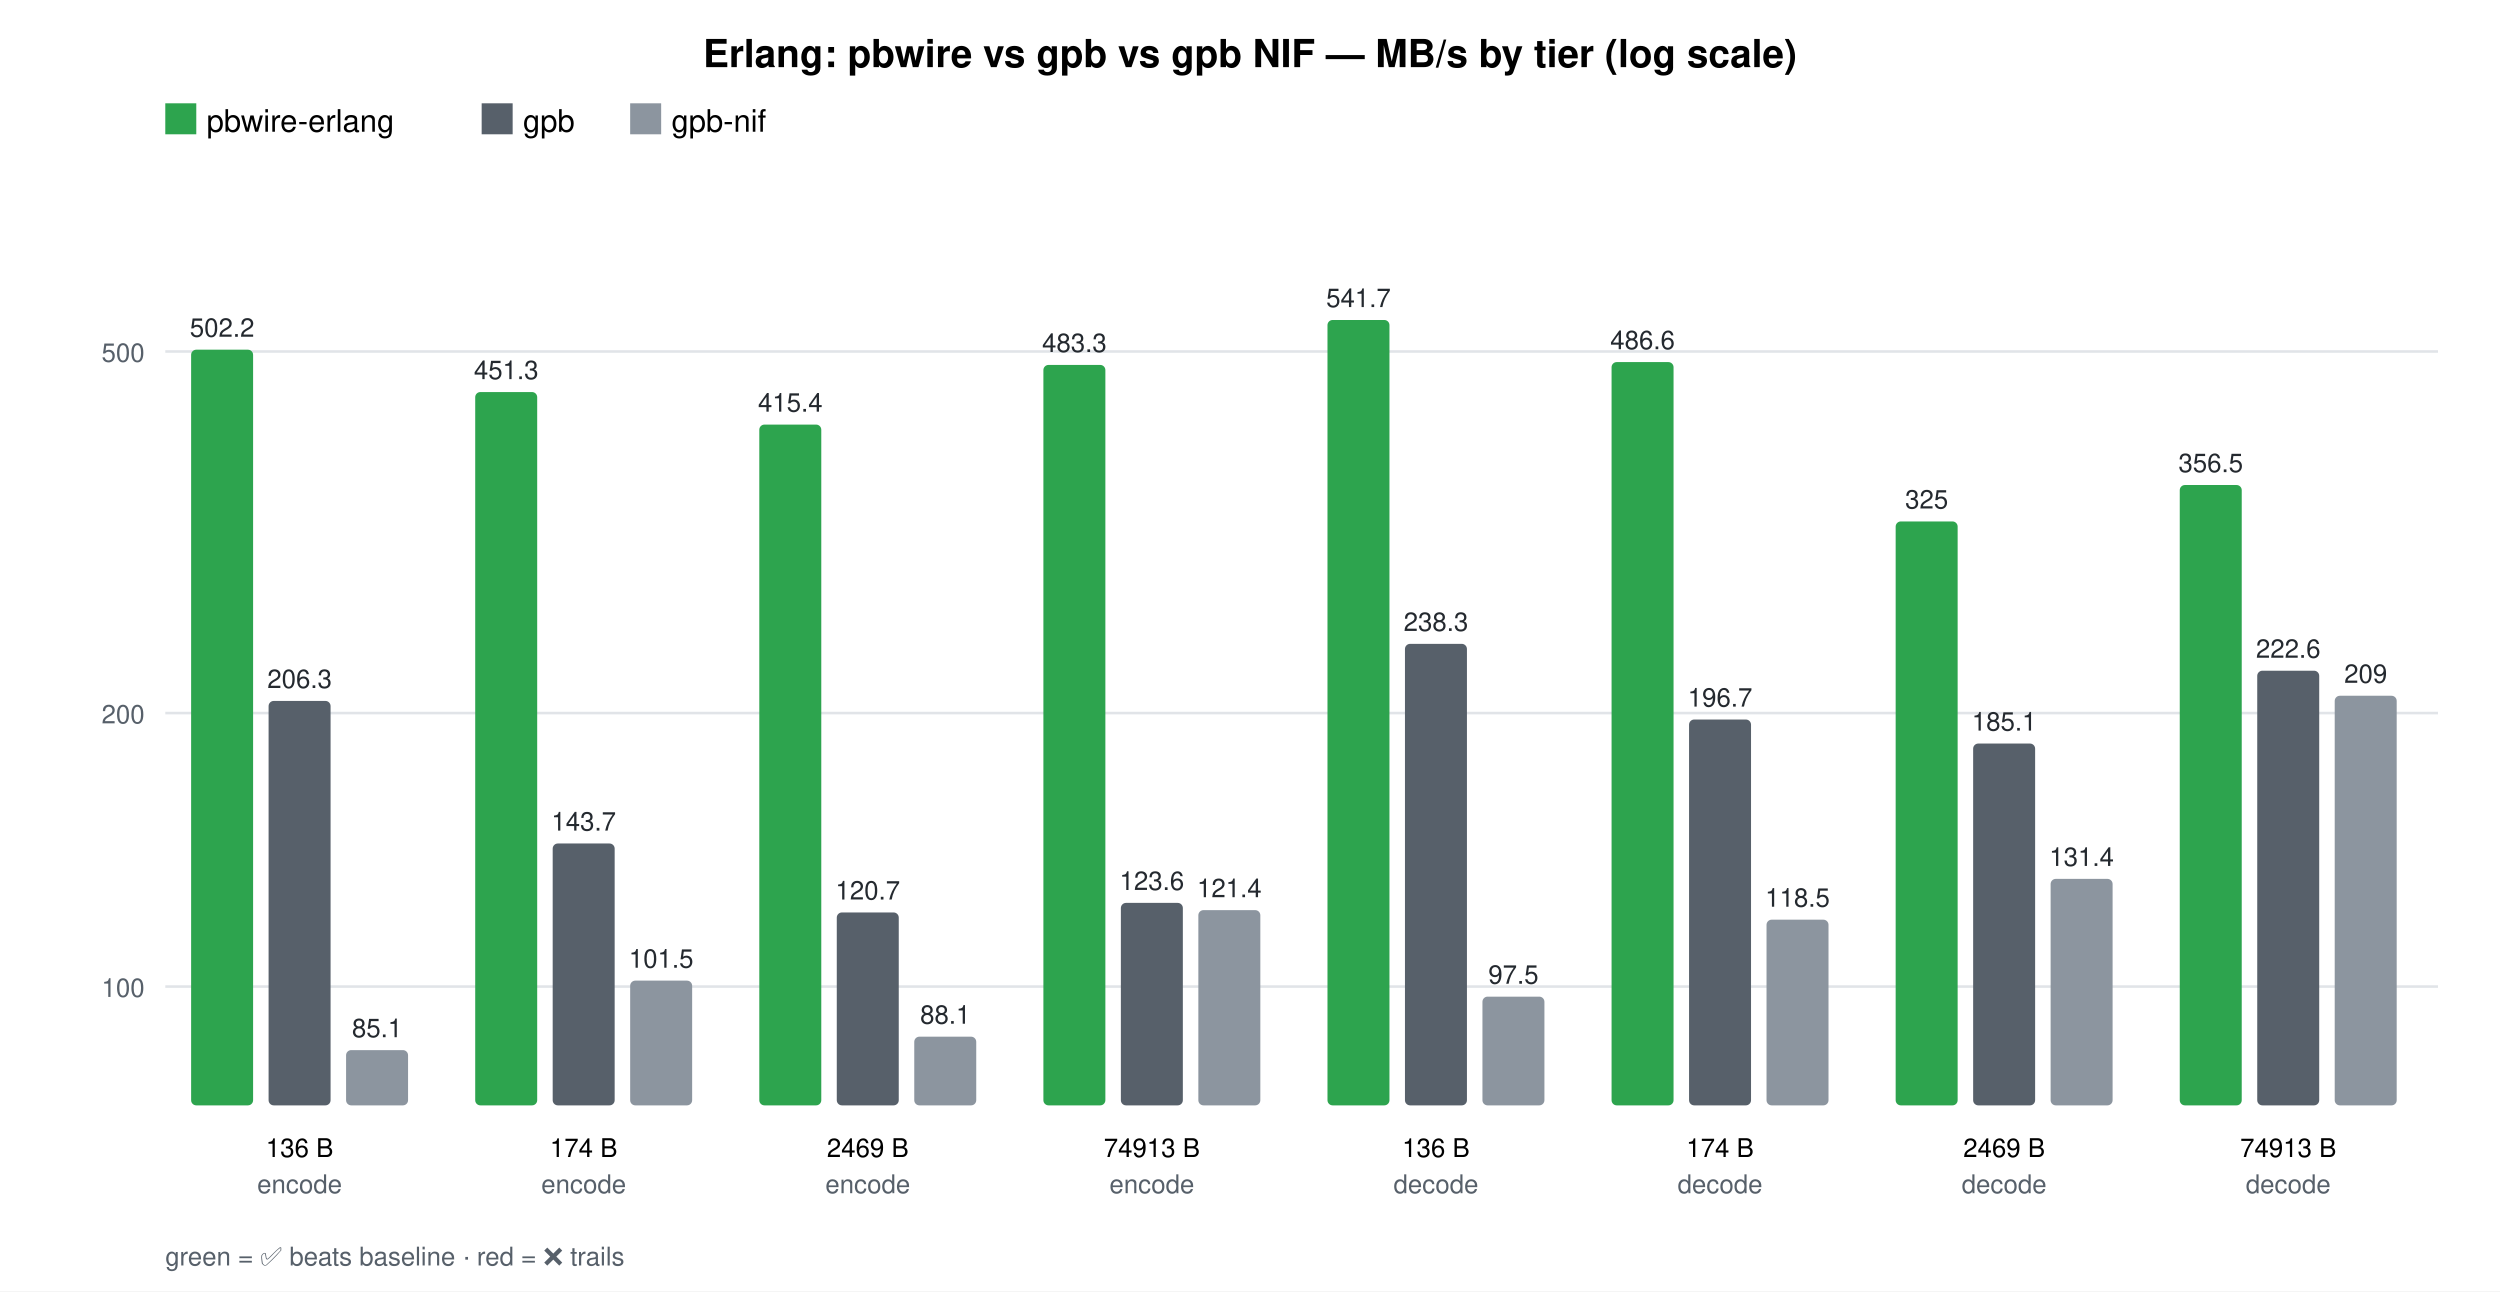
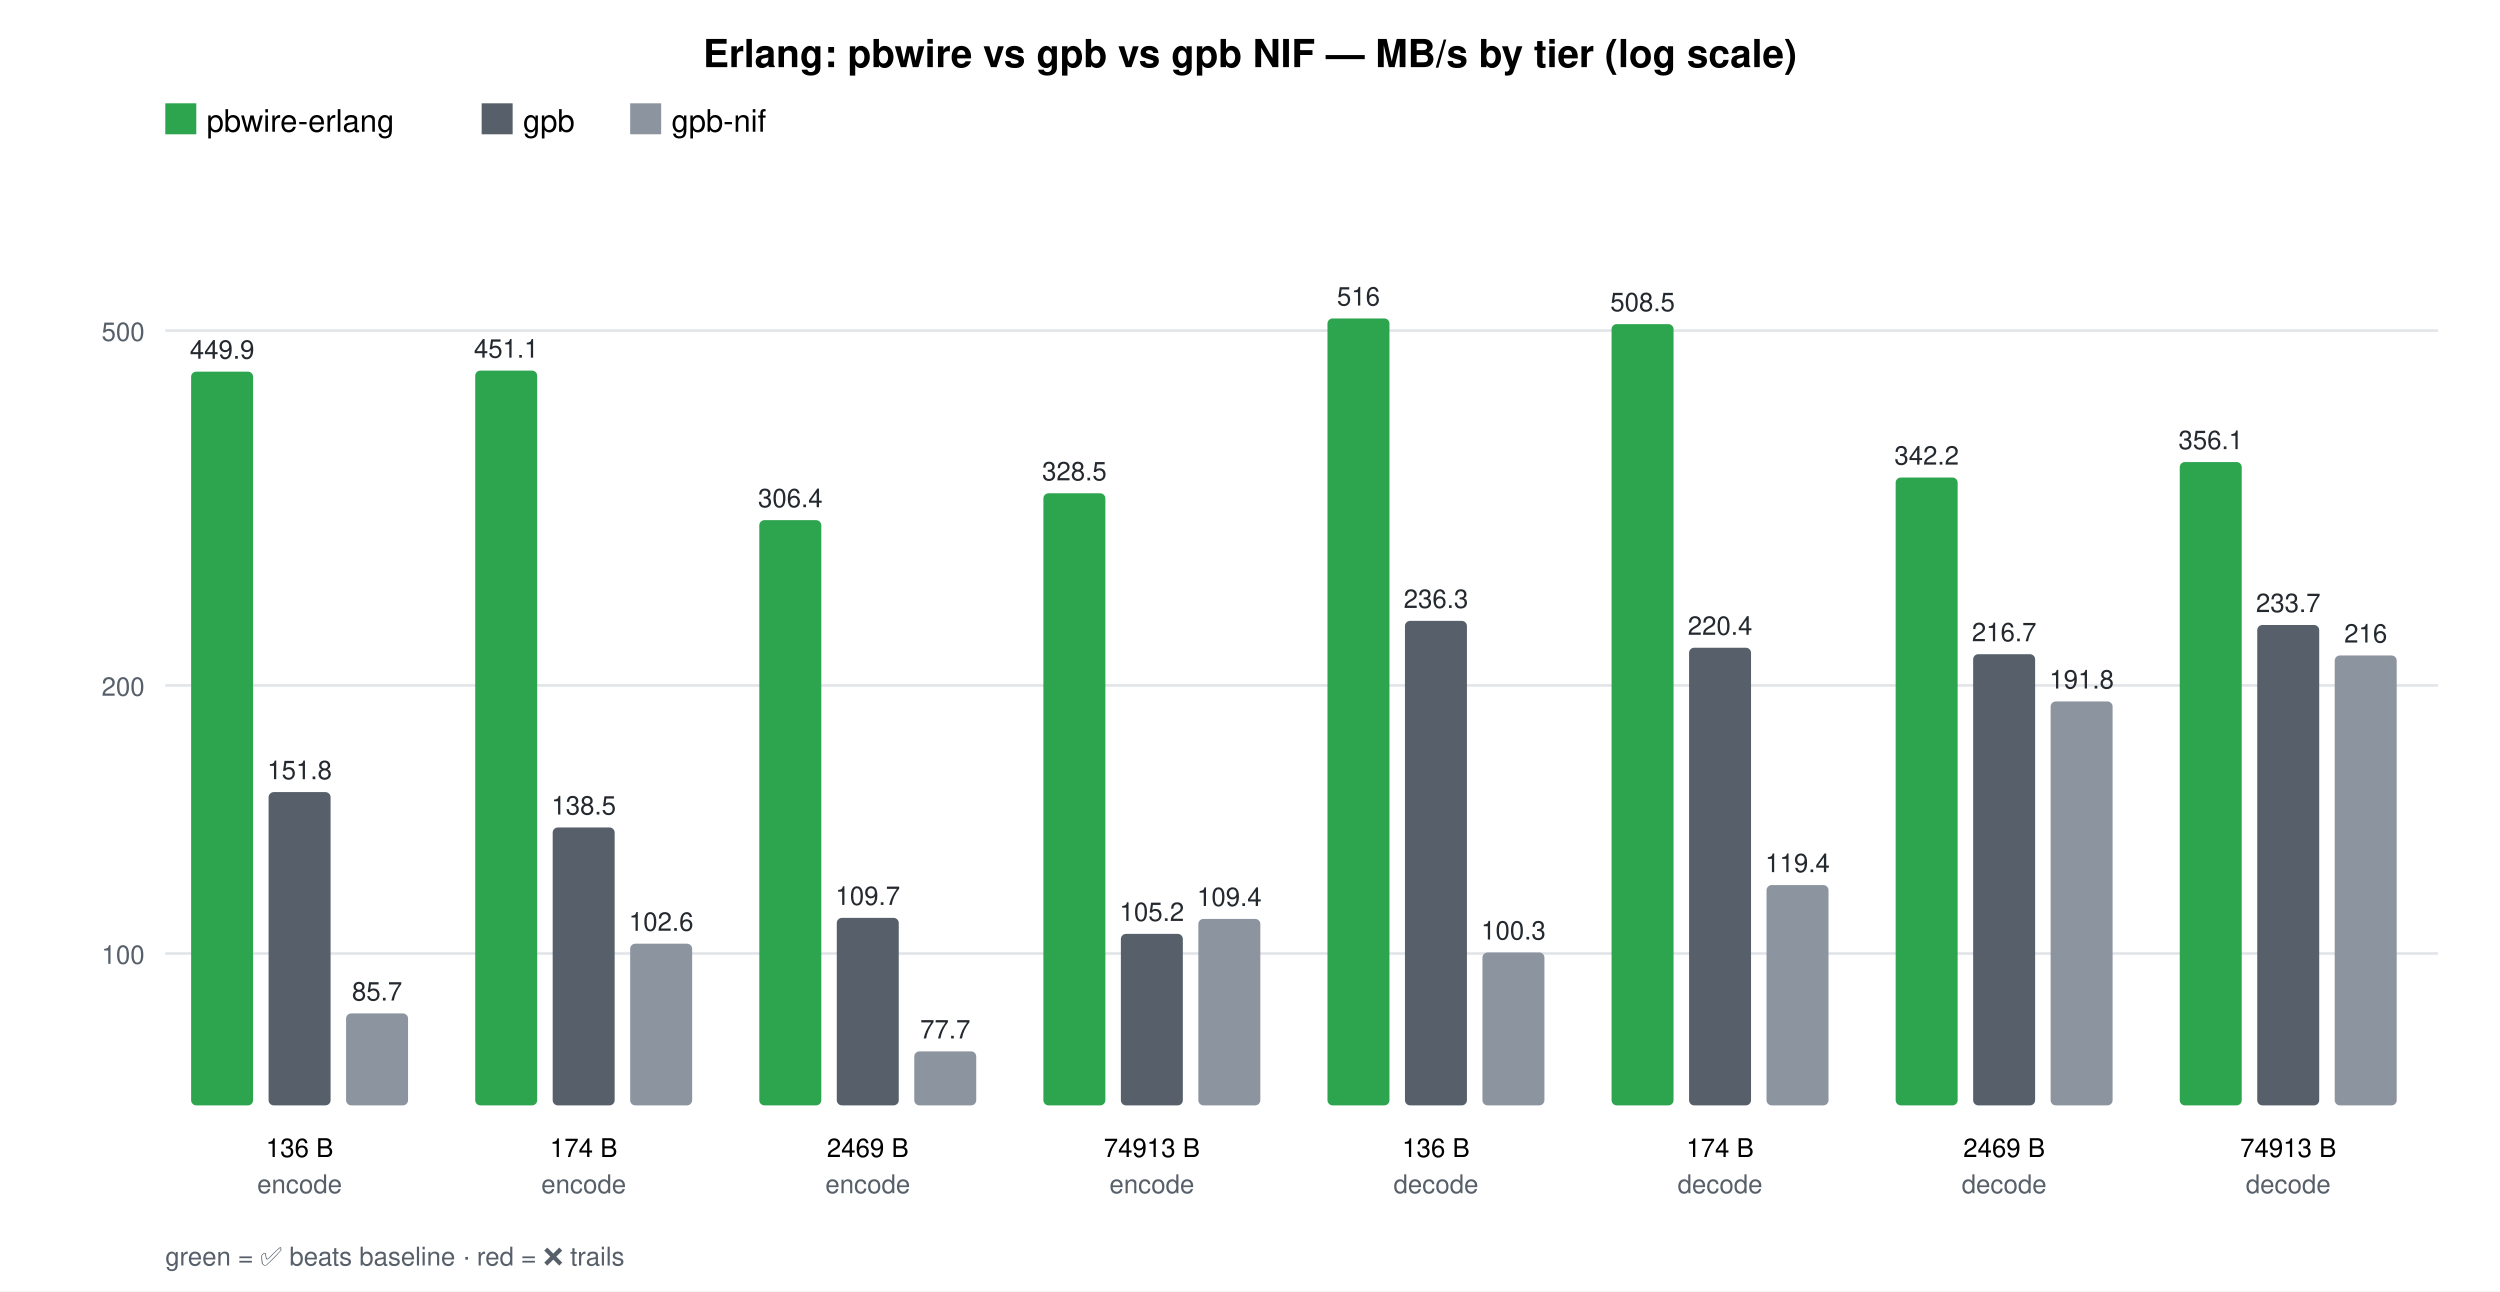
<svg xmlns="http://www.w3.org/2000/svg" width="968" height="500" font-family="Helvetica, Arial, sans-serif">
  <rect width="968" height="500" fill="#ffffff" />
  <text x="484.0" y="26" text-anchor="middle" font-size="15" font-weight="bold">Erlang: pbwire vs gpb vs gpb NIF — MB/s by tier (log scale)</text>
  <rect x="64" y="40" width="12" height="12" fill="#2da44e" />
  <text x="80" y="51" font-size="12">pbwire-erlang</text>
  <rect x="186.5" y="40" width="12" height="12" fill="#57606a" />
  <text x="202.5" y="51" font-size="12">gpb</text>
  <rect x="244.0" y="40" width="12" height="12" fill="#8c959f" />
  <text x="260.0" y="51" font-size="12">gpb-nif</text>
-   <line x1="64" y1="382.0" x2="944" y2="382.0" stroke="#e1e4e8" />
-   <text x="56" y="386.0" text-anchor="end" font-size="10" fill="#57606a">100</text>
-   <line x1="64" y1="276.1" x2="944" y2="276.1" stroke="#e1e4e8" />
-   <text x="56" y="280.1" text-anchor="end" font-size="10" fill="#57606a">200</text>
-   <line x1="64" y1="136.1" x2="944" y2="136.1" stroke="#e1e4e8" />
-   <text x="56" y="140.1" text-anchor="end" font-size="10" fill="#57606a">500</text>
+   <line x1="64" y1="369.2" x2="944" y2="369.2" stroke="#e1e4e8" />
+   <text x="56" y="373.2" text-anchor="end" font-size="10" fill="#57606a">100</text>
+   <line x1="64" y1="265.4" x2="944" y2="265.4" stroke="#e1e4e8" />
+   <text x="56" y="269.4" text-anchor="end" font-size="10" fill="#57606a">200</text>
+   <line x1="64" y1="128.0" x2="944" y2="128.0" stroke="#e1e4e8" />
+   <text x="56" y="132.0" text-anchor="end" font-size="10" fill="#57606a">500</text>
  <text x="116.0" y="448" text-anchor="middle" font-size="10">136 B</text>
  <text x="116.0" y="462" text-anchor="middle" font-size="10" fill="#57606a">encode</text>
-   <rect x="74.0" y="135.4" width="24" height="292.6" rx="2" fill="#2da44e" />
-   <text x="86.0" y="130.4" text-anchor="middle" font-size="10" fill="#24292f">502.2</text>
-   <rect x="104.0" y="271.4" width="24" height="156.6" rx="2" fill="#57606a" />
-   <text x="116.0" y="266.4" text-anchor="middle" font-size="10" fill="#24292f">206.3</text>
-   <rect x="134.0" y="406.6" width="24" height="21.4" rx="2" fill="#8c959f" />
-   <text x="146.0" y="401.6" text-anchor="middle" font-size="10" fill="#24292f">85.1</text>
+   <rect x="74.0" y="143.9" width="24" height="284.1" rx="2" fill="#2da44e" />
+   <text x="86.0" y="138.9" text-anchor="middle" font-size="10" fill="#24292f">449.9</text>
+   <rect x="104.0" y="306.7" width="24" height="121.3" rx="2" fill="#57606a" />
+   <text x="116.0" y="301.7" text-anchor="middle" font-size="10" fill="#24292f">151.8</text>
+   <rect x="134.0" y="392.4" width="24" height="35.6" rx="2" fill="#8c959f" />
+   <text x="146.0" y="387.4" text-anchor="middle" font-size="10" fill="#24292f">85.7</text>
  <text x="226.0" y="448" text-anchor="middle" font-size="10">174 B</text>
  <text x="226.0" y="462" text-anchor="middle" font-size="10" fill="#57606a">encode</text>
-   <rect x="184.0" y="151.8" width="24" height="276.2" rx="2" fill="#2da44e" />
-   <text x="196.0" y="146.8" text-anchor="middle" font-size="10" fill="#24292f">451.3</text>
-   <rect x="214.0" y="326.6" width="24" height="101.4" rx="2" fill="#57606a" />
-   <text x="226.0" y="321.6" text-anchor="middle" font-size="10" fill="#24292f">143.7</text>
-   <rect x="244.0" y="379.7" width="24" height="48.3" rx="2" fill="#8c959f" />
-   <text x="256.0" y="374.7" text-anchor="middle" font-size="10" fill="#24292f">101.5</text>
+   <rect x="184.0" y="143.5" width="24" height="284.5" rx="2" fill="#2da44e" />
+   <text x="196.0" y="138.5" text-anchor="middle" font-size="10" fill="#24292f">451.1</text>
+   <rect x="214.0" y="320.4" width="24" height="107.6" rx="2" fill="#57606a" />
+   <text x="226.0" y="315.4" text-anchor="middle" font-size="10" fill="#24292f">138.5</text>
+   <rect x="244.0" y="365.4" width="24" height="62.6" rx="2" fill="#8c959f" />
+   <text x="256.0" y="360.4" text-anchor="middle" font-size="10" fill="#24292f">102.6</text>
  <text x="336.0" y="448" text-anchor="middle" font-size="10">2469 B</text>
  <text x="336.0" y="462" text-anchor="middle" font-size="10" fill="#57606a">encode</text>
-   <rect x="294.0" y="164.4" width="24" height="263.6" rx="2" fill="#2da44e" />
-   <text x="306.0" y="159.4" text-anchor="middle" font-size="10" fill="#24292f">415.4</text>
-   <rect x="324.0" y="353.3" width="24" height="74.7" rx="2" fill="#57606a" />
-   <text x="336.0" y="348.3" text-anchor="middle" font-size="10" fill="#24292f">120.7</text>
-   <rect x="354.0" y="401.4" width="24" height="26.6" rx="2" fill="#8c959f" />
-   <text x="366.0" y="396.4" text-anchor="middle" font-size="10" fill="#24292f">88.1</text>
+   <rect x="294.0" y="201.4" width="24" height="226.6" rx="2" fill="#2da44e" />
+   <text x="306.0" y="196.4" text-anchor="middle" font-size="10" fill="#24292f">306.4</text>
+   <rect x="324.0" y="355.4" width="24" height="72.6" rx="2" fill="#57606a" />
+   <text x="336.0" y="350.4" text-anchor="middle" font-size="10" fill="#24292f">109.7</text>
+   <rect x="354.0" y="407.1" width="24" height="20.9" rx="2" fill="#8c959f" />
+   <text x="366.0" y="402.1" text-anchor="middle" font-size="10" fill="#24292f">77.7</text>
  <text x="446.0" y="448" text-anchor="middle" font-size="10">74913 B</text>
  <text x="446.0" y="462" text-anchor="middle" font-size="10" fill="#57606a">encode</text>
-   <rect x="404.0" y="141.3" width="24" height="286.7" rx="2" fill="#2da44e" />
-   <text x="416.0" y="136.3" text-anchor="middle" font-size="10" fill="#24292f">483.3</text>
-   <rect x="434.0" y="349.6" width="24" height="78.4" rx="2" fill="#57606a" />
-   <text x="446.0" y="344.6" text-anchor="middle" font-size="10" fill="#24292f">123.6</text>
-   <rect x="464.0" y="352.4" width="24" height="75.6" rx="2" fill="#8c959f" />
-   <text x="476.0" y="347.4" text-anchor="middle" font-size="10" fill="#24292f">121.4</text>
+   <rect x="404.0" y="191.0" width="24" height="237.0" rx="2" fill="#2da44e" />
+   <text x="416.0" y="186.0" text-anchor="middle" font-size="10" fill="#24292f">328.5</text>
+   <rect x="434.0" y="361.6" width="24" height="66.4" rx="2" fill="#57606a" />
+   <text x="446.0" y="356.6" text-anchor="middle" font-size="10" fill="#24292f">105.2</text>
+   <rect x="464.0" y="355.8" width="24" height="72.2" rx="2" fill="#8c959f" />
+   <text x="476.0" y="350.8" text-anchor="middle" font-size="10" fill="#24292f">109.4</text>
  <text x="556.0" y="448" text-anchor="middle" font-size="10">136 B</text>
  <text x="556.0" y="462" text-anchor="middle" font-size="10" fill="#57606a">decode</text>
-   <rect x="514.0" y="123.9" width="24" height="304.1" rx="2" fill="#2da44e" />
-   <text x="526.0" y="118.9" text-anchor="middle" font-size="10" fill="#24292f">541.7</text>
-   <rect x="544.0" y="249.3" width="24" height="178.7" rx="2" fill="#57606a" />
-   <text x="556.0" y="244.3" text-anchor="middle" font-size="10" fill="#24292f">238.3</text>
-   <rect x="574.0" y="385.9" width="24" height="42.1" rx="2" fill="#8c959f" />
-   <text x="586.0" y="380.9" text-anchor="middle" font-size="10" fill="#24292f">97.5</text>
+   <rect x="514.0" y="123.3" width="24" height="304.7" rx="2" fill="#2da44e" />
+   <text x="526.0" y="118.3" text-anchor="middle" font-size="10" fill="#24292f">516</text>
+   <rect x="544.0" y="240.4" width="24" height="187.6" rx="2" fill="#57606a" />
+   <text x="556.0" y="235.4" text-anchor="middle" font-size="10" fill="#24292f">236.3</text>
+   <rect x="574.0" y="368.8" width="24" height="59.2" rx="2" fill="#8c959f" />
+   <text x="586.0" y="363.8" text-anchor="middle" font-size="10" fill="#24292f">100.3</text>
  <text x="666.0" y="448" text-anchor="middle" font-size="10">174 B</text>
  <text x="666.0" y="462" text-anchor="middle" font-size="10" fill="#57606a">decode</text>
-   <rect x="624.0" y="140.2" width="24" height="287.8" rx="2" fill="#2da44e" />
-   <text x="636.0" y="135.2" text-anchor="middle" font-size="10" fill="#24292f">486.6</text>
-   <rect x="654.0" y="278.6" width="24" height="149.4" rx="2" fill="#57606a" />
-   <text x="666.0" y="273.6" text-anchor="middle" font-size="10" fill="#24292f">196.7</text>
-   <rect x="684.0" y="356.1" width="24" height="71.9" rx="2" fill="#8c959f" />
-   <text x="696.0" y="351.1" text-anchor="middle" font-size="10" fill="#24292f">118.5</text>
+   <rect x="624.0" y="125.5" width="24" height="302.5" rx="2" fill="#2da44e" />
+   <text x="636.0" y="120.5" text-anchor="middle" font-size="10" fill="#24292f">508.5</text>
+   <rect x="654.0" y="250.8" width="24" height="177.2" rx="2" fill="#57606a" />
+   <text x="666.0" y="245.8" text-anchor="middle" font-size="10" fill="#24292f">220.4</text>
+   <rect x="684.0" y="342.7" width="24" height="85.3" rx="2" fill="#8c959f" />
+   <text x="696.0" y="337.7" text-anchor="middle" font-size="10" fill="#24292f">119.4</text>
  <text x="776.0" y="448" text-anchor="middle" font-size="10">2469 B</text>
  <text x="776.0" y="462" text-anchor="middle" font-size="10" fill="#57606a">decode</text>
-   <rect x="734.0" y="201.9" width="24" height="226.1" rx="2" fill="#2da44e" />
-   <text x="746.0" y="196.9" text-anchor="middle" font-size="10" fill="#24292f">325</text>
-   <rect x="764.0" y="287.9" width="24" height="140.1" rx="2" fill="#57606a" />
-   <text x="776.0" y="282.9" text-anchor="middle" font-size="10" fill="#24292f">185.1</text>
-   <rect x="794.0" y="340.3" width="24" height="87.7" rx="2" fill="#8c959f" />
-   <text x="806.0" y="335.3" text-anchor="middle" font-size="10" fill="#24292f">131.4</text>
+   <rect x="734.0" y="184.9" width="24" height="243.1" rx="2" fill="#2da44e" />
+   <text x="746.0" y="179.9" text-anchor="middle" font-size="10" fill="#24292f">342.2</text>
+   <rect x="764.0" y="253.3" width="24" height="174.7" rx="2" fill="#57606a" />
+   <text x="776.0" y="248.3" text-anchor="middle" font-size="10" fill="#24292f">216.7</text>
+   <rect x="794.0" y="271.6" width="24" height="156.4" rx="2" fill="#8c959f" />
+   <text x="806.0" y="266.6" text-anchor="middle" font-size="10" fill="#24292f">191.8</text>
  <text x="886.0" y="448" text-anchor="middle" font-size="10">74913 B</text>
  <text x="886.0" y="462" text-anchor="middle" font-size="10" fill="#57606a">decode</text>
-   <rect x="844.0" y="187.8" width="24" height="240.2" rx="2" fill="#2da44e" />
-   <text x="856.0" y="182.8" text-anchor="middle" font-size="10" fill="#24292f">356.5</text>
-   <rect x="874.0" y="259.7" width="24" height="168.3" rx="2" fill="#57606a" />
-   <text x="886.0" y="254.7" text-anchor="middle" font-size="10" fill="#24292f">222.6</text>
-   <rect x="904.0" y="269.4" width="24" height="158.6" rx="2" fill="#8c959f" />
-   <text x="916.0" y="264.4" text-anchor="middle" font-size="10" fill="#24292f">209</text>
+   <rect x="844.0" y="178.9" width="24" height="249.1" rx="2" fill="#2da44e" />
+   <text x="856.0" y="173.9" text-anchor="middle" font-size="10" fill="#24292f">356.1</text>
+   <rect x="874.0" y="242.0" width="24" height="186.0" rx="2" fill="#57606a" />
+   <text x="886.0" y="237.0" text-anchor="middle" font-size="10" fill="#24292f">233.7</text>
+   <rect x="904.0" y="253.8" width="24" height="174.2" rx="2" fill="#8c959f" />
+   <text x="916.0" y="248.8" text-anchor="middle" font-size="10" fill="#24292f">216</text>
  <text x="64" y="490" font-size="10" fill="#57606a">green = ✅ beats baseline · red = ❌ trails</text>
</svg>
